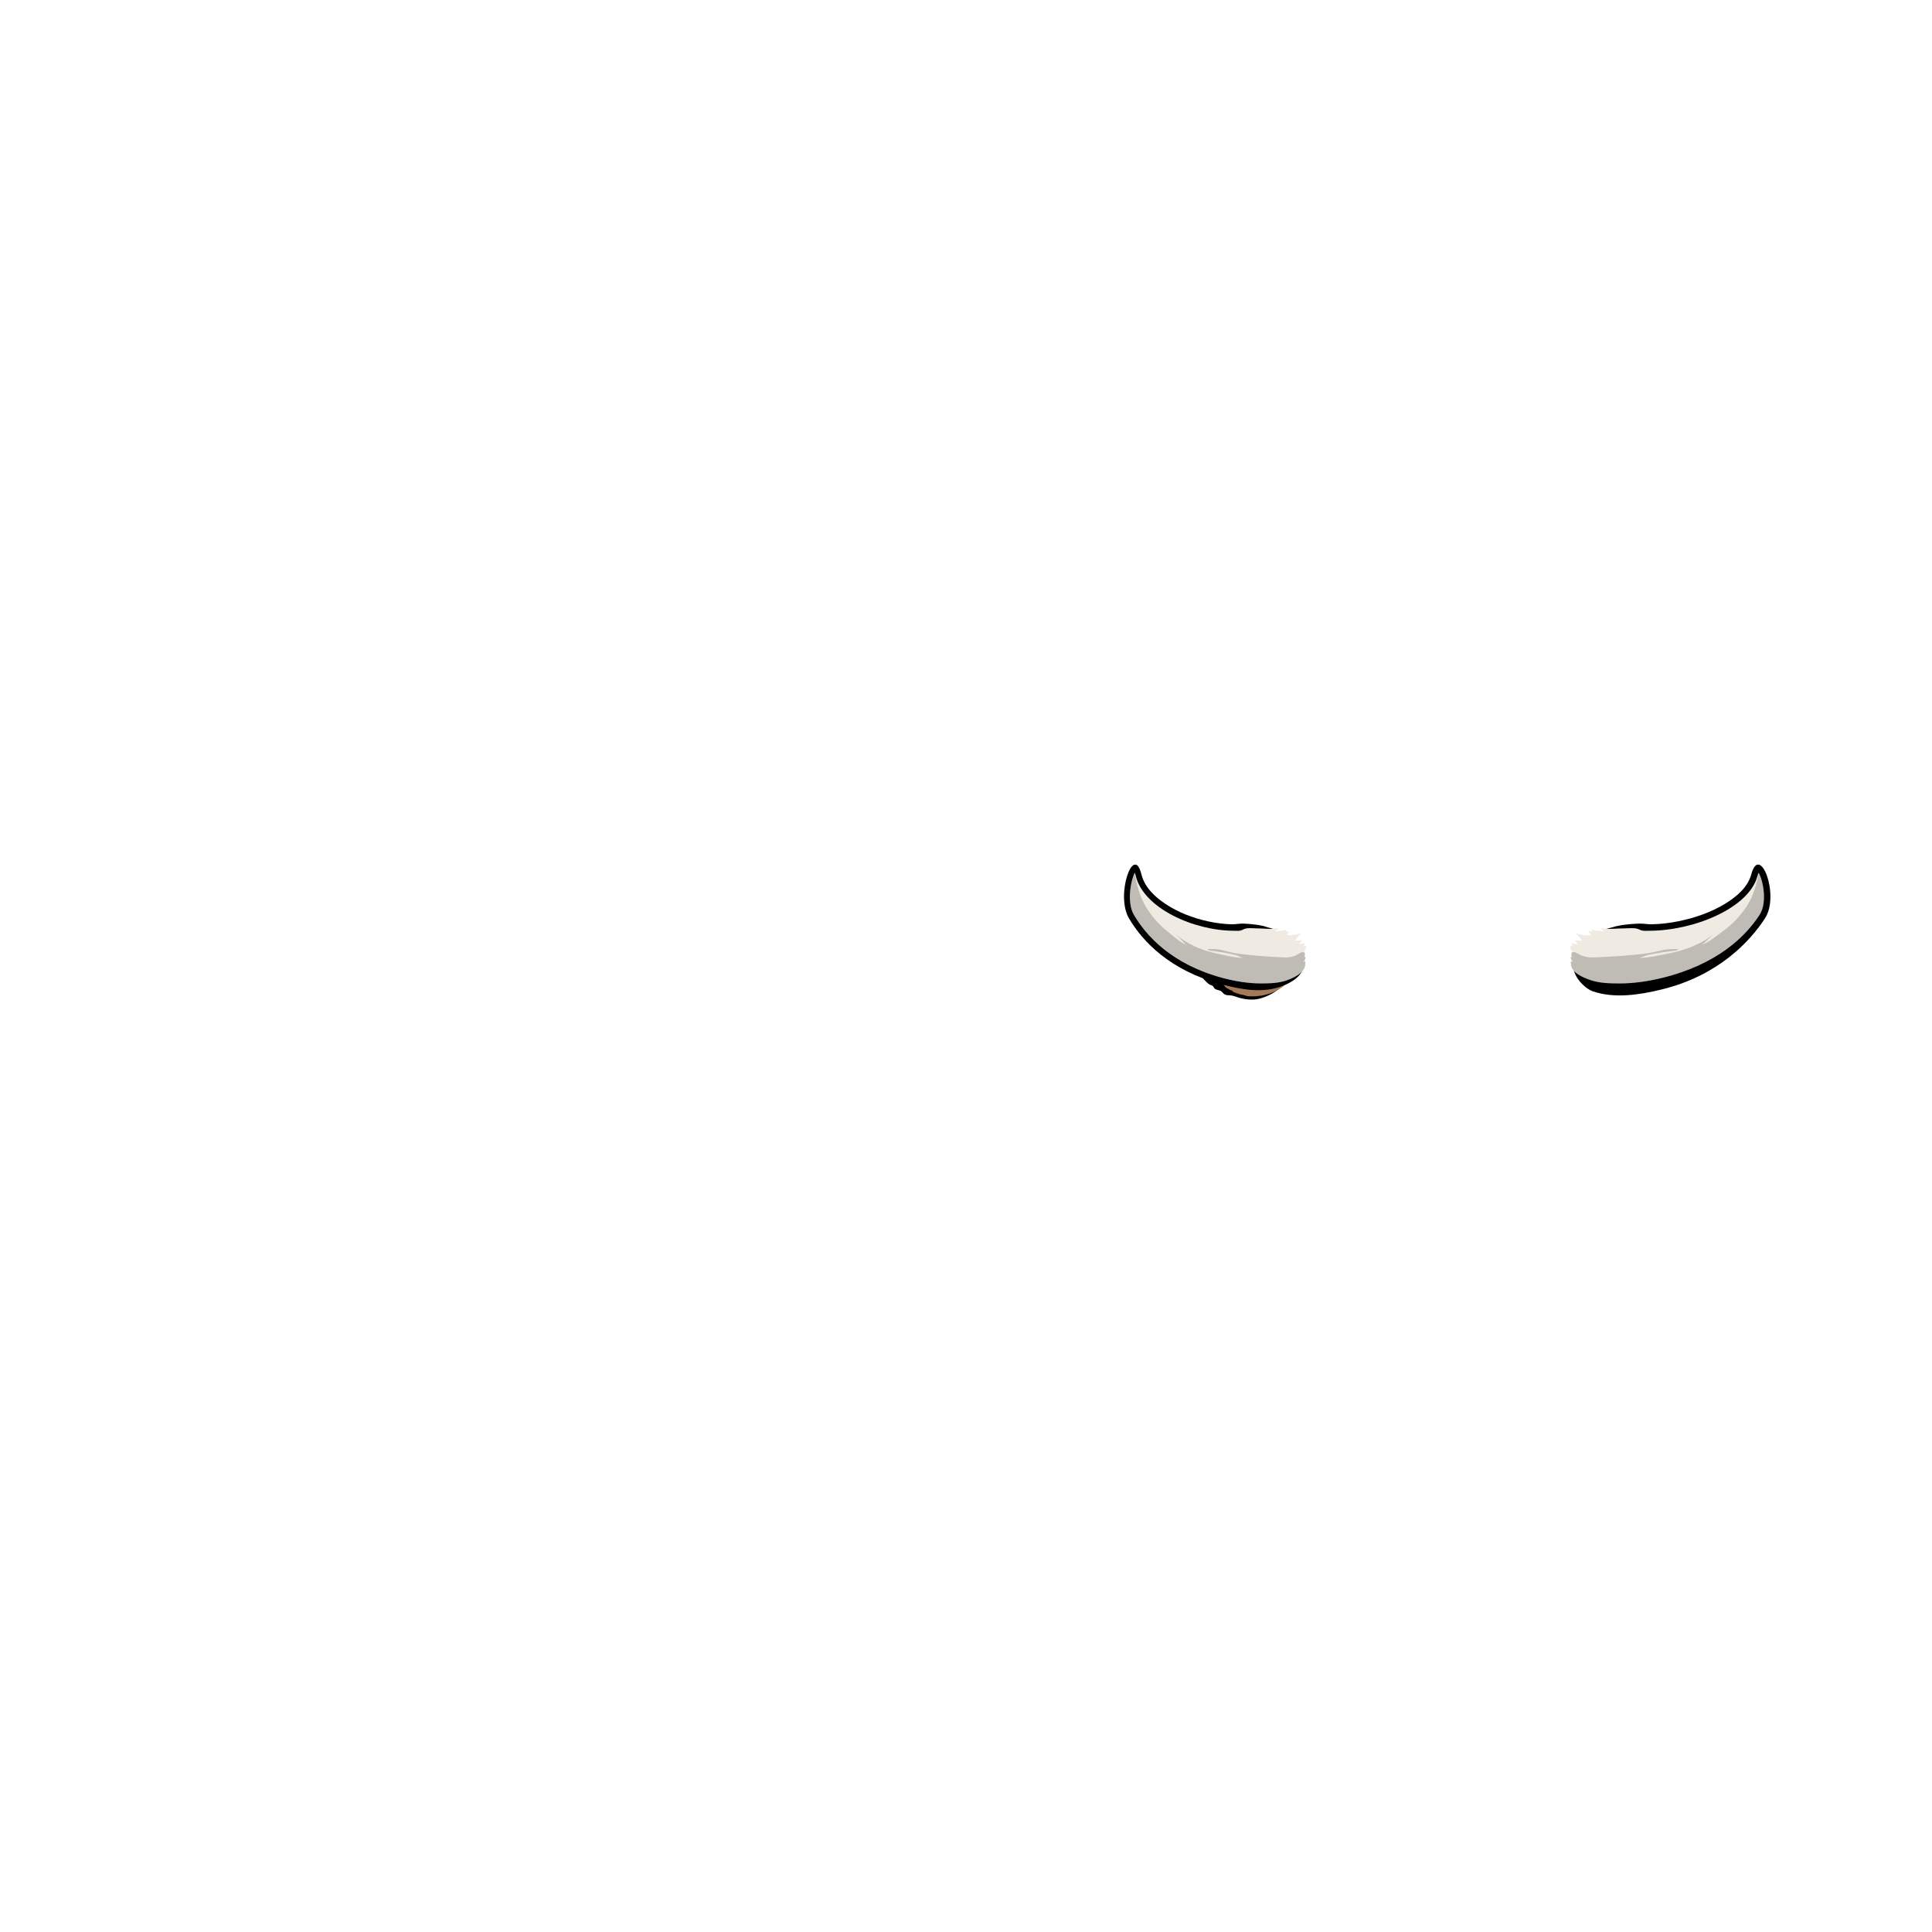
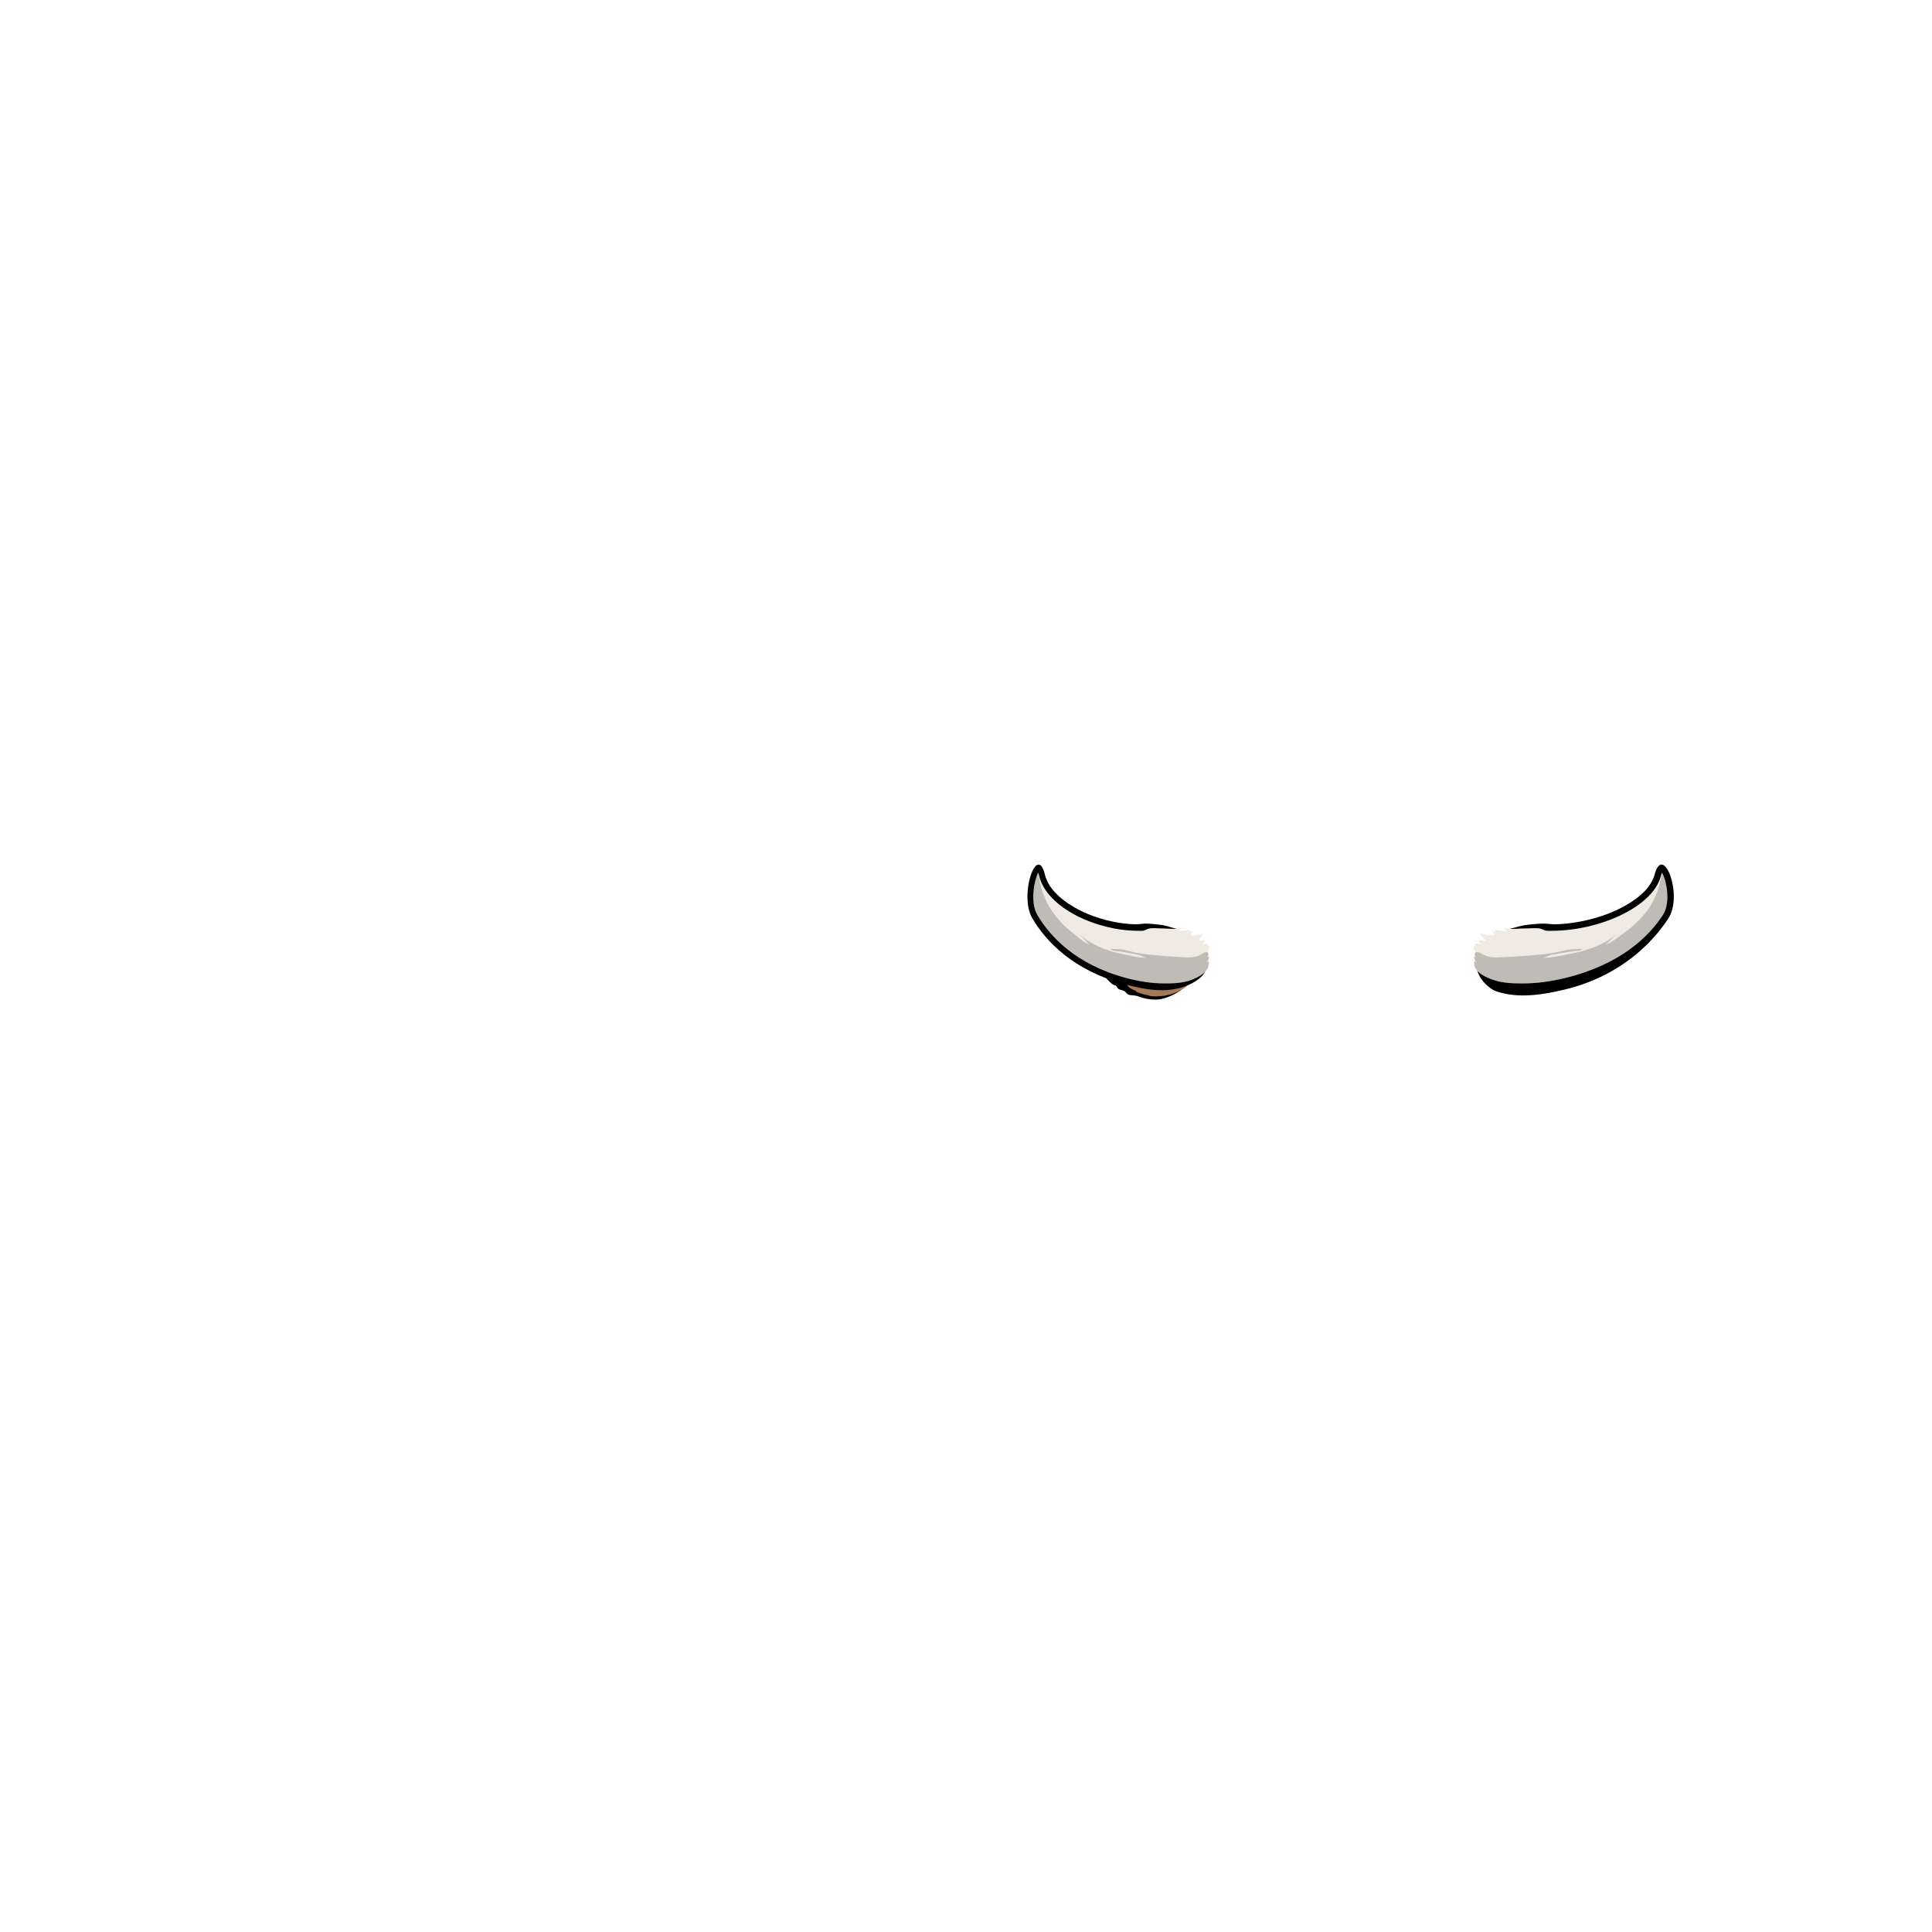
<svg xmlns="http://www.w3.org/2000/svg" width="100%" height="100%" viewBox="0 0 400 400" version="1.1" xml:space="preserve" style="fill-rule:evenodd;clip-rule:evenodd;stroke-linejoin:round;stroke-miterlimit:2;" id="svg13">
  <defs id="defs13">
        
        
    
                
            
                
            
                
            
                    
                
            
            
            
            
            
            
        
                
            
                
            
                
            
                
            
                
            
                
            
                    
                
                    
                
            
            
            
        </defs>
  <g id="g13">
-     <path d="m 327.546,197.614 c 0.144,-0.325 0.299,-0.645 0.488,-0.941 0.435,-0.684 0.867,-1.685 1.495,-2.22 1.032,-0.879 2.609,-1.052 3.875,-1.189 -0.384,-0.263 -0.989,-0.319 -1.303,-0.647 0.352,-0.389 1.087,-0.437 1.576,-0.591 0.641,-0.201 1.319,-0.373 1.961,-0.469 1.229,-0.185 2.469,-0.292 3.711,-0.335 0.893,-0.029 1.736,0.159 2.639,0.14 1.849,-0.036 3.696,-0.261 5.509,-0.627 3.384,-0.681 6.747,-1.84 9.701,-3.644 2.284,-1.395 4.656,-3.368 5.383,-6.06 1.755,-6.505 5.969,4.264 2.843,9.097 -3.128,4.832 -9.727,11.884 -21.383,14.727 -4.524,1.103 -9.759,1.943 -14.285,0.379 -1.655,-0.571 -4.293,-3.223 -3.935,-5.428 0.467,-0.228 0.608,-0.072 0.915,-0.535 0.333,-0.504 0.557,-1.089 0.811,-1.657" style="clip-rule:evenodd;fill:#000000;fill-opacity:1;fill-rule:nonzero;stroke-width:1.333;stroke-linejoin:round;stroke-miterlimit:2" id="path1" />
-     <path d="m 335.47,203.607 c 2.6,0 5.573,-0.391 8.6,-1.129 11.555,-2.817 17.381,-8.665 20.235,-13.075 1.679,-2.595 0.687,-7.243 -0.208,-8.72 -0.069,0.169 -0.148,0.396 -0.229,0.695 -1.8,6.673 -13.249,11.323 -22.4,11.323 -0.464,0 -1.017,0.057 -1.472,-0.041 -0.368,-0.08 -0.657,-0.283 -1.032,-0.379 -0.8,-0.205 -1.663,-0.076 -2.477,-0.076 -1.769,0 -3.379,0.256 -5.156,-0.037 0.253,0.233 0.533,0.465 0.841,0.629 -0.964,-0.02 -1.845,-0.121 -2.769,-0.333 0.128,0.1 0.193,0.273 0.289,0.38 -0.269,0.039 -0.541,-0.027 -0.799,-0.041 0.109,0.311 0.473,0.449 0.433,0.805 -0.839,0.135 -2.359,-0.033 -3.144,-0.529 0.487,0.544 0.929,1.111 1.409,1.648 -0.511,0.048 -1.019,-0.085 -1.524,-0.041 0.183,0.277 0.372,0.583 0.613,0.821 -0.417,-0.107 -0.863,-0.123 -1.287,-0.18 0.017,0.212 0.113,0.431 0.237,0.577 -0.163,-0.057 -0.364,-0.057 -0.517,-0.107 -0.096,0.612 0.26,1.157 0.74,1.477 -0.163,-0.093 -0.357,-0.157 -0.517,-0.223 -0.003,0.415 0.055,0.828 0.215,1.211 -0.113,-0.104 -0.249,-0.101 -0.367,-0.172 -0.047,0.395 0.297,0.833 0.521,1.159 -0.119,-0.113 -0.28,-0.164 -0.413,-0.257 -0.147,0.259 -0.104,0.58 0.117,0.785 -0.061,-0.049 -0.133,-0.087 -0.193,-0.136 0.203,1.78 2.495,2.721 3.943,3.231 2.013,0.711 4.184,0.736 6.311,0.736" style="clip-rule:evenodd;fill:#efeae2;fill-rule:nonzero;stroke-width:1.333;stroke-linejoin:round;stroke-miterlimit:2" id="path2" />
-     <path d="m 335.47,203.607 c 2.6,0 5.573,-0.391 8.6,-1.129 11.555,-2.817 17.381,-8.665 20.235,-13.075 1.679,-2.595 0.687,-7.243 -0.208,-8.72 0.075,0.123 -0.291,1.539 -0.337,1.744 -0.163,0.735 -0.375,1.457 -0.632,2.164 -0.519,1.416 -1.221,2.775 -2.135,3.976 -1.255,1.653 -2.613,3.024 -4.312,4.251 -1.424,1.029 -2.777,2.217 -4.413,2.864 0.533,-0.323 1.044,-0.957 1.516,-1.391 0.316,-0.288 0.681,-0.589 0.96,-0.916 -2.469,2.129 -6.127,3.452 -9.288,4.033 -2.076,0.383 -4.005,0.913 -6.149,0.916 0.663,-0.085 1.284,-0.508 1.956,-0.64 0.541,-0.107 1.105,-0.192 1.643,-0.299 1.009,-0.2 2.047,-0.32 3.049,-0.461 0.521,-0.073 1.213,-0.017 1.613,-0.419 -1.408,-0.048 -2.587,-0.027 -3.907,0.332 -1.724,0.468 -3.513,0.676 -5.287,0.84 -1.972,0.183 -3.947,0.349 -5.925,0.425 -1.653,0.064 -3.28,0.351 -4.879,-0.225 -0.472,-0.169 -1.404,-0.863 -1.908,-0.759 -0.4,0.084 -0.487,0.797 -0.111,1.143 -0.113,-0.104 -0.249,-0.101 -0.367,-0.172 -0.047,0.395 0.297,0.833 0.521,1.159 -0.119,-0.113 -0.28,-0.164 -0.413,-0.257 -0.147,0.259 -0.104,0.58 0.117,0.785 -0.061,-0.049 -0.133,-0.087 -0.193,-0.136 0.203,1.78 2.495,2.721 3.943,3.231 2.013,0.711 4.184,0.736 6.311,0.736" style="clip-rule:evenodd;opacity:0.2;fill:#000000;fill-opacity:1;fill-rule:nonzero;stroke-width:1.333;stroke-linejoin:round;stroke-miterlimit:2" id="path3" />
+     <path d="m 307.546,197.614 c 0.144,-0.325 0.299,-0.645 0.488,-0.941 0.435,-0.684 0.867,-1.685 1.495,-2.22 1.032,-0.879 2.609,-1.052 3.875,-1.189 -0.384,-0.263 -0.989,-0.319 -1.303,-0.647 0.352,-0.389 1.087,-0.437 1.576,-0.591 0.641,-0.201 1.319,-0.373 1.961,-0.469 1.229,-0.185 2.469,-0.292 3.711,-0.335 0.893,-0.029 1.736,0.159 2.639,0.14 1.849,-0.036 3.696,-0.261 5.509,-0.627 3.384,-0.681 6.747,-1.84 9.701,-3.644 2.284,-1.395 4.656,-3.368 5.383,-6.06 1.755,-6.505 5.969,4.264 2.843,9.097 -3.128,4.832 -9.727,11.884 -21.383,14.727 -4.524,1.103 -9.759,1.943 -14.285,0.379 -1.655,-0.571 -4.293,-3.223 -3.935,-5.428 0.467,-0.228 0.608,-0.072 0.915,-0.535 0.333,-0.504 0.557,-1.089 0.811,-1.657" style="clip-rule:evenodd;fill:#000000;fill-opacity:1;fill-rule:nonzero;stroke-width:1.333;stroke-linejoin:round;stroke-miterlimit:2" id="path1" />
+     <path d="m 315.47,203.607 c 2.6,0 5.573,-0.391 8.6,-1.129 11.555,-2.817 17.381,-8.665 20.235,-13.075 1.679,-2.595 0.687,-7.243 -0.208,-8.72 -0.069,0.169 -0.148,0.396 -0.229,0.695 -1.8,6.673 -13.249,11.323 -22.4,11.323 -0.464,0 -1.017,0.057 -1.472,-0.041 -0.368,-0.08 -0.657,-0.283 -1.032,-0.379 -0.8,-0.205 -1.663,-0.076 -2.477,-0.076 -1.769,0 -3.379,0.256 -5.156,-0.037 0.253,0.233 0.533,0.465 0.841,0.629 -0.964,-0.02 -1.845,-0.121 -2.769,-0.333 0.128,0.1 0.193,0.273 0.289,0.38 -0.269,0.039 -0.541,-0.027 -0.799,-0.041 0.109,0.311 0.473,0.449 0.433,0.805 -0.839,0.135 -2.359,-0.033 -3.144,-0.529 0.487,0.544 0.929,1.111 1.409,1.648 -0.511,0.048 -1.019,-0.085 -1.524,-0.041 0.183,0.277 0.372,0.583 0.613,0.821 -0.417,-0.107 -0.863,-0.123 -1.287,-0.18 0.017,0.212 0.113,0.431 0.237,0.577 -0.163,-0.057 -0.364,-0.057 -0.517,-0.107 -0.096,0.612 0.26,1.157 0.74,1.477 -0.163,-0.093 -0.357,-0.157 -0.517,-0.223 -0.003,0.415 0.055,0.828 0.215,1.211 -0.113,-0.104 -0.249,-0.101 -0.367,-0.172 -0.047,0.395 0.297,0.833 0.521,1.159 -0.119,-0.113 -0.28,-0.164 -0.413,-0.257 -0.147,0.259 -0.104,0.58 0.117,0.785 -0.061,-0.049 -0.133,-0.087 -0.193,-0.136 0.203,1.78 2.495,2.721 3.943,3.231 2.013,0.711 4.184,0.736 6.311,0.736" style="clip-rule:evenodd;fill:#efeae2;fill-rule:nonzero;stroke-width:1.333;stroke-linejoin:round;stroke-miterlimit:2" id="path2" />
+     <path d="m 315.47,203.607 c 2.6,0 5.573,-0.391 8.6,-1.129 11.555,-2.817 17.381,-8.665 20.235,-13.075 1.679,-2.595 0.687,-7.243 -0.208,-8.72 0.075,0.123 -0.291,1.539 -0.337,1.744 -0.163,0.735 -0.375,1.457 -0.632,2.164 -0.519,1.416 -1.221,2.775 -2.135,3.976 -1.255,1.653 -2.613,3.024 -4.312,4.251 -1.424,1.029 -2.777,2.217 -4.413,2.864 0.533,-0.323 1.044,-0.957 1.516,-1.391 0.316,-0.288 0.681,-0.589 0.96,-0.916 -2.469,2.129 -6.127,3.452 -9.288,4.033 -2.076,0.383 -4.005,0.913 -6.149,0.916 0.663,-0.085 1.284,-0.508 1.956,-0.64 0.541,-0.107 1.105,-0.192 1.643,-0.299 1.009,-0.2 2.047,-0.32 3.049,-0.461 0.521,-0.073 1.213,-0.017 1.613,-0.419 -1.408,-0.048 -2.587,-0.027 -3.907,0.332 -1.724,0.468 -3.513,0.676 -5.287,0.84 -1.972,0.183 -3.947,0.349 -5.925,0.425 -1.653,0.064 -3.28,0.351 -4.879,-0.225 -0.472,-0.169 -1.404,-0.863 -1.908,-0.759 -0.4,0.084 -0.487,0.797 -0.111,1.143 -0.113,-0.104 -0.249,-0.101 -0.367,-0.172 -0.047,0.395 0.297,0.833 0.521,1.159 -0.119,-0.113 -0.28,-0.164 -0.413,-0.257 -0.147,0.259 -0.104,0.58 0.117,0.785 -0.061,-0.049 -0.133,-0.087 -0.193,-0.136 0.203,1.78 2.495,2.721 3.943,3.231 2.013,0.711 4.184,0.736 6.311,0.736" style="clip-rule:evenodd;opacity:0.2;fill:#000000;fill-opacity:1;fill-rule:nonzero;stroke-width:1.333;stroke-linejoin:round;stroke-miterlimit:2" id="path3" />
  </g>
  <g id="layer4">
-     <path d="m 263.562,198.322 c -2.485,-1.187 -5.571,-2.476 -8.352,-2.469 -2.267,0.005 -5.121,-0.691 -6.736,1.403 -1.001,1.297 -0.851,2.887 -0.095,4.261 0.345,0.627 0.775,1.225 1.309,1.703 0.225,0.201 0.471,0.473 0.731,0.617 0.273,0.149 0.551,0.117 0.753,0.392 0.171,0.233 0.176,0.379 0.425,0.533 0.399,0.248 0.909,0.213 1.283,0.499 0.224,0.172 0.379,0.437 0.633,0.592 0.403,0.244 0.787,0.181 1.252,0.228 0.685,0.068 1.347,0.385 2.005,0.556 1.239,0.323 2.709,0.452 3.943,0.136 1.447,-0.371 2.829,-1.04 4,-1.968 0.764,-0.605 1.056,-1.544 1.657,-2.275 0.48,-0.583 1.489,-1.329 0.825,-2.228 -0.681,-0.924 -2.661,-1.515 -3.635,-1.98" style="clip-rule:evenodd;fill-rule:nonzero;stroke-width:1.333;stroke-linejoin:round;stroke-miterlimit:2;fill:#000000;fill-opacity:1" id="path4" />
-     <path d="m 264.522,198.952 c -2.165,-0.983 -4.852,-2.051 -7.275,-2.044 -1.973,0.004 -4.459,-0.572 -5.867,1.161 -0.843,1.039 -0.751,2.319 -0.131,3.441 0.585,1.061 1.647,1.617 2.265,2.609 0.3,0.481 0.785,0.589 1.297,0.915 0.067,0.041 0.211,-0.004 0.295,0.048 0.057,0.036 0.051,0.159 0.116,0.201 0.212,0.144 0.271,0.18 0.536,0.253 0.488,0.133 0.873,0.351 1.405,0.408 0.483,0.051 0.815,0.283 1.315,0.319 2.439,0.173 5.076,-0.459 7.047,-1.945 0.665,-0.501 0.92,-1.277 1.443,-1.883 0.417,-0.483 1.297,-1.1 0.719,-1.845 -0.593,-0.764 -2.317,-1.253 -3.165,-1.639" style="clip-rule:evenodd;fill:#cd976d;fill-rule:nonzero;stroke-width:1.333;stroke-linejoin:round;stroke-miterlimit:2" id="path5" />
-     <path d="m 264.522,198.952 c -2.165,-0.983 -4.852,-2.051 -7.275,-2.044 -1.973,0.004 -4.459,-0.572 -5.867,1.161 -0.84,1.035 -0.752,2.312 -0.135,3.433 0.212,0.385 0.525,0.695 0.761,1.063 0.183,0.285 0.243,0.576 0.391,0.885 0.303,0.632 1.051,1.465 1.673,1.787 0.713,0.368 1.573,0.387 2.313,0.711 0.744,0.328 1.295,0.459 2.132,0.591 0.657,0.103 1.327,0.135 1.992,-0.025 0.849,-0.203 1.76,-0.583 2.584,-0.884 0.868,-0.317 1.696,-0.753 2.433,-1.311 0.665,-0.501 0.92,-1.277 1.443,-1.883 0.417,-0.483 1.297,-1.1 0.719,-1.845 -0.593,-0.764 -2.317,-1.253 -3.165,-1.639" style="clip-rule:evenodd;opacity:0.2;fill-rule:nonzero;stroke-width:1.333;stroke-linejoin:round;stroke-miterlimit:2" id="path6" />
-     <path d="m 268.154,197.614 c -0.132,-0.325 -0.271,-0.645 -0.443,-0.941 -0.396,-0.684 -0.788,-1.685 -1.359,-2.22 -0.937,-0.879 -2.371,-1.052 -3.521,-1.189 0.349,-0.263 0.9,-0.319 1.184,-0.647 -0.32,-0.389 -0.987,-0.437 -1.431,-0.591 -0.583,-0.201 -1.2,-0.373 -1.783,-0.469 -1.117,-0.185 -2.244,-0.292 -3.372,-0.335 -0.812,-0.029 -1.577,0.159 -2.396,0.14 -1.681,-0.036 -3.359,-0.261 -5.007,-0.627 -3.075,-0.681 -6.129,-1.84 -8.815,-3.644 -2.075,-1.395 -4.231,-3.368 -4.889,-6.06 -1.595,-6.505 -5.425,4.264 -2.584,9.097 2.841,4.832 8.524,10.803 19.115,13.645 4.109,1.104 8.553,1.937 12.665,0.373 1.504,-0.571 4.528,-2.136 4.203,-4.341 -0.424,-0.228 -0.553,-0.072 -0.832,-0.535 -0.303,-0.504 -0.507,-1.089 -0.736,-1.657" style="clip-rule:evenodd;fill-rule:nonzero;stroke-width:1.333;stroke-linejoin:round;stroke-miterlimit:2;fill:#000000;fill-opacity:1" id="path8" />
-     <path d="m 260.955,203.607 c -2.361,0 -5.064,-0.391 -7.813,-1.129 -10.499,-2.817 -15.792,-8.665 -18.385,-13.075 -1.525,-2.595 -0.624,-7.243 0.189,-8.72 0.063,0.169 0.135,0.396 0.208,0.695 1.636,6.673 12.039,11.323 20.352,11.323 0.423,0 0.925,0.057 1.337,-0.041 0.335,-0.08 0.597,-0.283 0.937,-0.379 0.727,-0.205 1.512,-0.076 2.251,-0.076 1.608,0 3.071,0.256 4.685,-0.037 -0.229,0.233 -0.485,0.465 -0.764,0.629 0.876,-0.02 1.676,-0.121 2.516,-0.333 -0.117,0.1 -0.176,0.273 -0.263,0.38 0.244,0.039 0.491,-0.027 0.725,-0.041 -0.099,0.311 -0.429,0.449 -0.393,0.805 0.763,0.135 2.143,-0.033 2.856,-0.529 -0.443,0.544 -0.844,1.111 -1.28,1.648 0.463,0.048 0.924,-0.085 1.385,-0.041 -0.167,0.277 -0.34,0.583 -0.557,0.821 0.377,-0.107 0.783,-0.123 1.168,-0.18 -0.016,0.212 -0.103,0.431 -0.216,0.577 0.148,-0.057 0.331,-0.057 0.469,-0.107 0.089,0.612 -0.236,1.157 -0.671,1.477 0.148,-0.093 0.324,-0.157 0.469,-0.223 0.003,0.415 -0.049,0.828 -0.195,1.211 0.103,-0.104 0.227,-0.101 0.333,-0.172 0.043,0.395 -0.269,0.833 -0.473,1.159 0.107,-0.113 0.253,-0.164 0.375,-0.257 0.133,0.259 0.095,0.58 -0.107,0.785 0.056,-0.049 0.121,-0.087 0.176,-0.136 -0.185,1.78 -2.267,2.721 -3.581,3.231 -1.831,0.711 -3.803,0.736 -5.735,0.736" style="clip-rule:evenodd;fill:#efeae2;fill-rule:nonzero;stroke-width:1.333;stroke-linejoin:round;stroke-miterlimit:2" id="path9" />
-     <path d="m 260.955,203.607 c -2.361,0 -5.064,-0.391 -7.813,-1.129 -10.499,-2.817 -15.792,-8.665 -18.385,-13.075 -1.525,-2.595 -0.624,-7.243 0.189,-8.72 -0.068,0.123 0.264,1.539 0.305,1.744 0.148,0.735 0.341,1.457 0.576,2.164 0.471,1.416 1.109,2.775 1.939,3.976 1.14,1.653 2.375,3.024 3.917,4.251 1.295,1.029 2.524,2.217 4.011,2.864 -0.484,-0.323 -0.948,-0.957 -1.379,-1.391 -0.287,-0.288 -0.617,-0.589 -0.871,-0.916 2.243,2.129 5.565,3.452 8.439,4.033 1.885,0.383 3.639,0.913 5.587,0.916 -0.601,-0.085 -1.167,-0.508 -1.777,-0.64 -0.492,-0.107 -1.004,-0.192 -1.492,-0.299 -0.917,-0.2 -1.86,-0.32 -2.771,-0.461 -0.473,-0.073 -1.103,-0.017 -1.465,-0.419 1.279,-0.048 2.349,-0.027 3.548,0.332 1.568,0.468 3.192,0.676 4.804,0.84 1.792,0.183 3.585,0.349 5.384,0.425 1.501,0.064 2.98,0.351 4.432,-0.225 0.429,-0.169 1.276,-0.863 1.735,-0.759 0.363,0.084 0.443,0.797 0.1,1.143 0.103,-0.104 0.227,-0.101 0.333,-0.172 0.043,0.395 -0.269,0.833 -0.473,1.159 0.107,-0.113 0.253,-0.164 0.375,-0.257 0.133,0.259 0.095,0.58 -0.107,0.785 0.056,-0.049 0.121,-0.087 0.176,-0.136 -0.185,1.78 -2.267,2.721 -3.581,3.231 -1.831,0.711 -3.803,0.736 -5.735,0.736" style="clip-rule:evenodd;opacity:0.2;fill-rule:nonzero;stroke-width:1.333;stroke-linejoin:round;stroke-miterlimit:2;fill:#000000;fill-opacity:1" id="path10" />
+     <path d="m 243.562,198.322 c -2.485,-1.187 -5.571,-2.476 -8.352,-2.469 -2.267,0.005 -5.121,-0.691 -6.736,1.403 -1.001,1.297 -0.851,2.887 -0.095,4.261 0.345,0.627 0.775,1.225 1.309,1.703 0.225,0.201 0.471,0.473 0.731,0.617 0.273,0.149 0.551,0.117 0.753,0.392 0.171,0.233 0.176,0.379 0.425,0.533 0.399,0.248 0.909,0.213 1.283,0.499 0.224,0.172 0.379,0.437 0.633,0.592 0.403,0.244 0.787,0.181 1.252,0.228 0.685,0.068 1.347,0.385 2.005,0.556 1.239,0.323 2.709,0.452 3.943,0.136 1.447,-0.371 2.829,-1.04 4,-1.968 0.764,-0.605 1.056,-1.544 1.657,-2.275 0.48,-0.583 1.489,-1.329 0.825,-2.228 -0.681,-0.924 -2.661,-1.515 -3.635,-1.98" style="clip-rule:evenodd;fill:#000000;fill-opacity:1;fill-rule:nonzero;stroke-width:1.333;stroke-linejoin:round;stroke-miterlimit:2" id="path4" />
+     <path d="m 244.522,198.952 c -2.165,-0.983 -4.852,-2.051 -7.275,-2.044 -1.973,0.004 -4.459,-0.572 -5.867,1.161 -0.843,1.039 -0.751,2.319 -0.131,3.441 0.585,1.061 1.647,1.617 2.265,2.609 0.3,0.481 0.785,0.589 1.297,0.915 0.067,0.041 0.211,-0.004 0.295,0.048 0.057,0.036 0.051,0.159 0.116,0.201 0.212,0.144 0.271,0.18 0.536,0.253 0.488,0.133 0.873,0.351 1.405,0.408 0.483,0.051 0.815,0.283 1.315,0.319 2.439,0.173 5.076,-0.459 7.047,-1.945 0.665,-0.501 0.92,-1.277 1.443,-1.883 0.417,-0.483 1.297,-1.1 0.719,-1.845 -0.593,-0.764 -2.317,-1.253 -3.165,-1.639" style="clip-rule:evenodd;fill:#cd976d;fill-rule:nonzero;stroke-width:1.333;stroke-linejoin:round;stroke-miterlimit:2" id="path5" />
+     <path d="m 244.522,198.952 c -2.165,-0.983 -4.852,-2.051 -7.275,-2.044 -1.973,0.004 -4.459,-0.572 -5.867,1.161 -0.84,1.035 -0.752,2.312 -0.135,3.433 0.212,0.385 0.525,0.695 0.761,1.063 0.183,0.285 0.243,0.576 0.391,0.885 0.303,0.632 1.051,1.465 1.673,1.787 0.713,0.368 1.573,0.387 2.313,0.711 0.744,0.328 1.295,0.459 2.132,0.591 0.657,0.103 1.327,0.135 1.992,-0.025 0.849,-0.203 1.76,-0.583 2.584,-0.884 0.868,-0.317 1.696,-0.753 2.433,-1.311 0.665,-0.501 0.92,-1.277 1.443,-1.883 0.417,-0.483 1.297,-1.1 0.719,-1.845 -0.593,-0.764 -2.317,-1.253 -3.165,-1.639" style="clip-rule:evenodd;opacity:0.2;fill-rule:nonzero;stroke-width:1.333;stroke-linejoin:round;stroke-miterlimit:2" id="path6" />
+     <path d="m 248.154,197.614 c -0.132,-0.325 -0.271,-0.645 -0.443,-0.941 -0.396,-0.684 -0.788,-1.685 -1.359,-2.22 -0.937,-0.879 -2.371,-1.052 -3.521,-1.189 0.349,-0.263 0.9,-0.319 1.184,-0.647 -0.32,-0.389 -0.987,-0.437 -1.431,-0.591 -0.583,-0.201 -1.2,-0.373 -1.783,-0.469 -1.117,-0.185 -2.244,-0.292 -3.372,-0.335 -0.812,-0.029 -1.577,0.159 -2.396,0.14 -1.681,-0.036 -3.359,-0.261 -5.007,-0.627 -3.075,-0.681 -6.129,-1.84 -8.815,-3.644 -2.075,-1.395 -4.231,-3.368 -4.889,-6.06 -1.595,-6.505 -5.425,4.264 -2.584,9.097 2.841,4.832 8.524,10.803 19.115,13.645 4.109,1.104 8.553,1.937 12.665,0.373 1.504,-0.571 4.528,-2.136 4.203,-4.341 -0.424,-0.228 -0.553,-0.072 -0.832,-0.535 -0.303,-0.504 -0.507,-1.089 -0.736,-1.657" style="clip-rule:evenodd;fill:#000000;fill-opacity:1;fill-rule:nonzero;stroke-width:1.333;stroke-linejoin:round;stroke-miterlimit:2" id="path8" />
+     <path d="m 240.955,203.607 c -2.361,0 -5.064,-0.391 -7.813,-1.129 -10.499,-2.817 -15.792,-8.665 -18.385,-13.075 -1.525,-2.595 -0.624,-7.243 0.189,-8.72 0.063,0.169 0.135,0.396 0.208,0.695 1.636,6.673 12.039,11.323 20.352,11.323 0.423,0 0.925,0.057 1.337,-0.041 0.335,-0.08 0.597,-0.283 0.937,-0.379 0.727,-0.205 1.512,-0.076 2.251,-0.076 1.608,0 3.071,0.256 4.685,-0.037 -0.229,0.233 -0.485,0.465 -0.764,0.629 0.876,-0.02 1.676,-0.121 2.516,-0.333 -0.117,0.1 -0.176,0.273 -0.263,0.38 0.244,0.039 0.491,-0.027 0.725,-0.041 -0.099,0.311 -0.429,0.449 -0.393,0.805 0.763,0.135 2.143,-0.033 2.856,-0.529 -0.443,0.544 -0.844,1.111 -1.28,1.648 0.463,0.048 0.924,-0.085 1.385,-0.041 -0.167,0.277 -0.34,0.583 -0.557,0.821 0.377,-0.107 0.783,-0.123 1.168,-0.18 -0.016,0.212 -0.103,0.431 -0.216,0.577 0.148,-0.057 0.331,-0.057 0.469,-0.107 0.089,0.612 -0.236,1.157 -0.671,1.477 0.148,-0.093 0.324,-0.157 0.469,-0.223 0.003,0.415 -0.049,0.828 -0.195,1.211 0.103,-0.104 0.227,-0.101 0.333,-0.172 0.043,0.395 -0.269,0.833 -0.473,1.159 0.107,-0.113 0.253,-0.164 0.375,-0.257 0.133,0.259 0.095,0.58 -0.107,0.785 0.056,-0.049 0.121,-0.087 0.176,-0.136 -0.185,1.78 -2.267,2.721 -3.581,3.231 -1.831,0.711 -3.803,0.736 -5.735,0.736" style="clip-rule:evenodd;fill:#efeae2;fill-rule:nonzero;stroke-width:1.333;stroke-linejoin:round;stroke-miterlimit:2" id="path9" />
+     <path d="m 240.955,203.607 c -2.361,0 -5.064,-0.391 -7.813,-1.129 -10.499,-2.817 -15.792,-8.665 -18.385,-13.075 -1.525,-2.595 -0.624,-7.243 0.189,-8.72 -0.068,0.123 0.264,1.539 0.305,1.744 0.148,0.735 0.341,1.457 0.576,2.164 0.471,1.416 1.109,2.775 1.939,3.976 1.14,1.653 2.375,3.024 3.917,4.251 1.295,1.029 2.524,2.217 4.011,2.864 -0.484,-0.323 -0.948,-0.957 -1.379,-1.391 -0.287,-0.288 -0.617,-0.589 -0.871,-0.916 2.243,2.129 5.565,3.452 8.439,4.033 1.885,0.383 3.639,0.913 5.587,0.916 -0.601,-0.085 -1.167,-0.508 -1.777,-0.64 -0.492,-0.107 -1.004,-0.192 -1.492,-0.299 -0.917,-0.2 -1.86,-0.32 -2.771,-0.461 -0.473,-0.073 -1.103,-0.017 -1.465,-0.419 1.279,-0.048 2.349,-0.027 3.548,0.332 1.568,0.468 3.192,0.676 4.804,0.84 1.792,0.183 3.585,0.349 5.384,0.425 1.501,0.064 2.98,0.351 4.432,-0.225 0.429,-0.169 1.276,-0.863 1.735,-0.759 0.363,0.084 0.443,0.797 0.1,1.143 0.103,-0.104 0.227,-0.101 0.333,-0.172 0.043,0.395 -0.269,0.833 -0.473,1.159 0.107,-0.113 0.253,-0.164 0.375,-0.257 0.133,0.259 0.095,0.58 -0.107,0.785 0.056,-0.049 0.121,-0.087 0.176,-0.136 -0.185,1.78 -2.267,2.721 -3.581,3.231 -1.831,0.711 -3.803,0.736 -5.735,0.736" style="clip-rule:evenodd;opacity:0.2;fill:#000000;fill-opacity:1;fill-rule:nonzero;stroke-width:1.333;stroke-linejoin:round;stroke-miterlimit:2" id="path10" />
  </g>
</svg>
